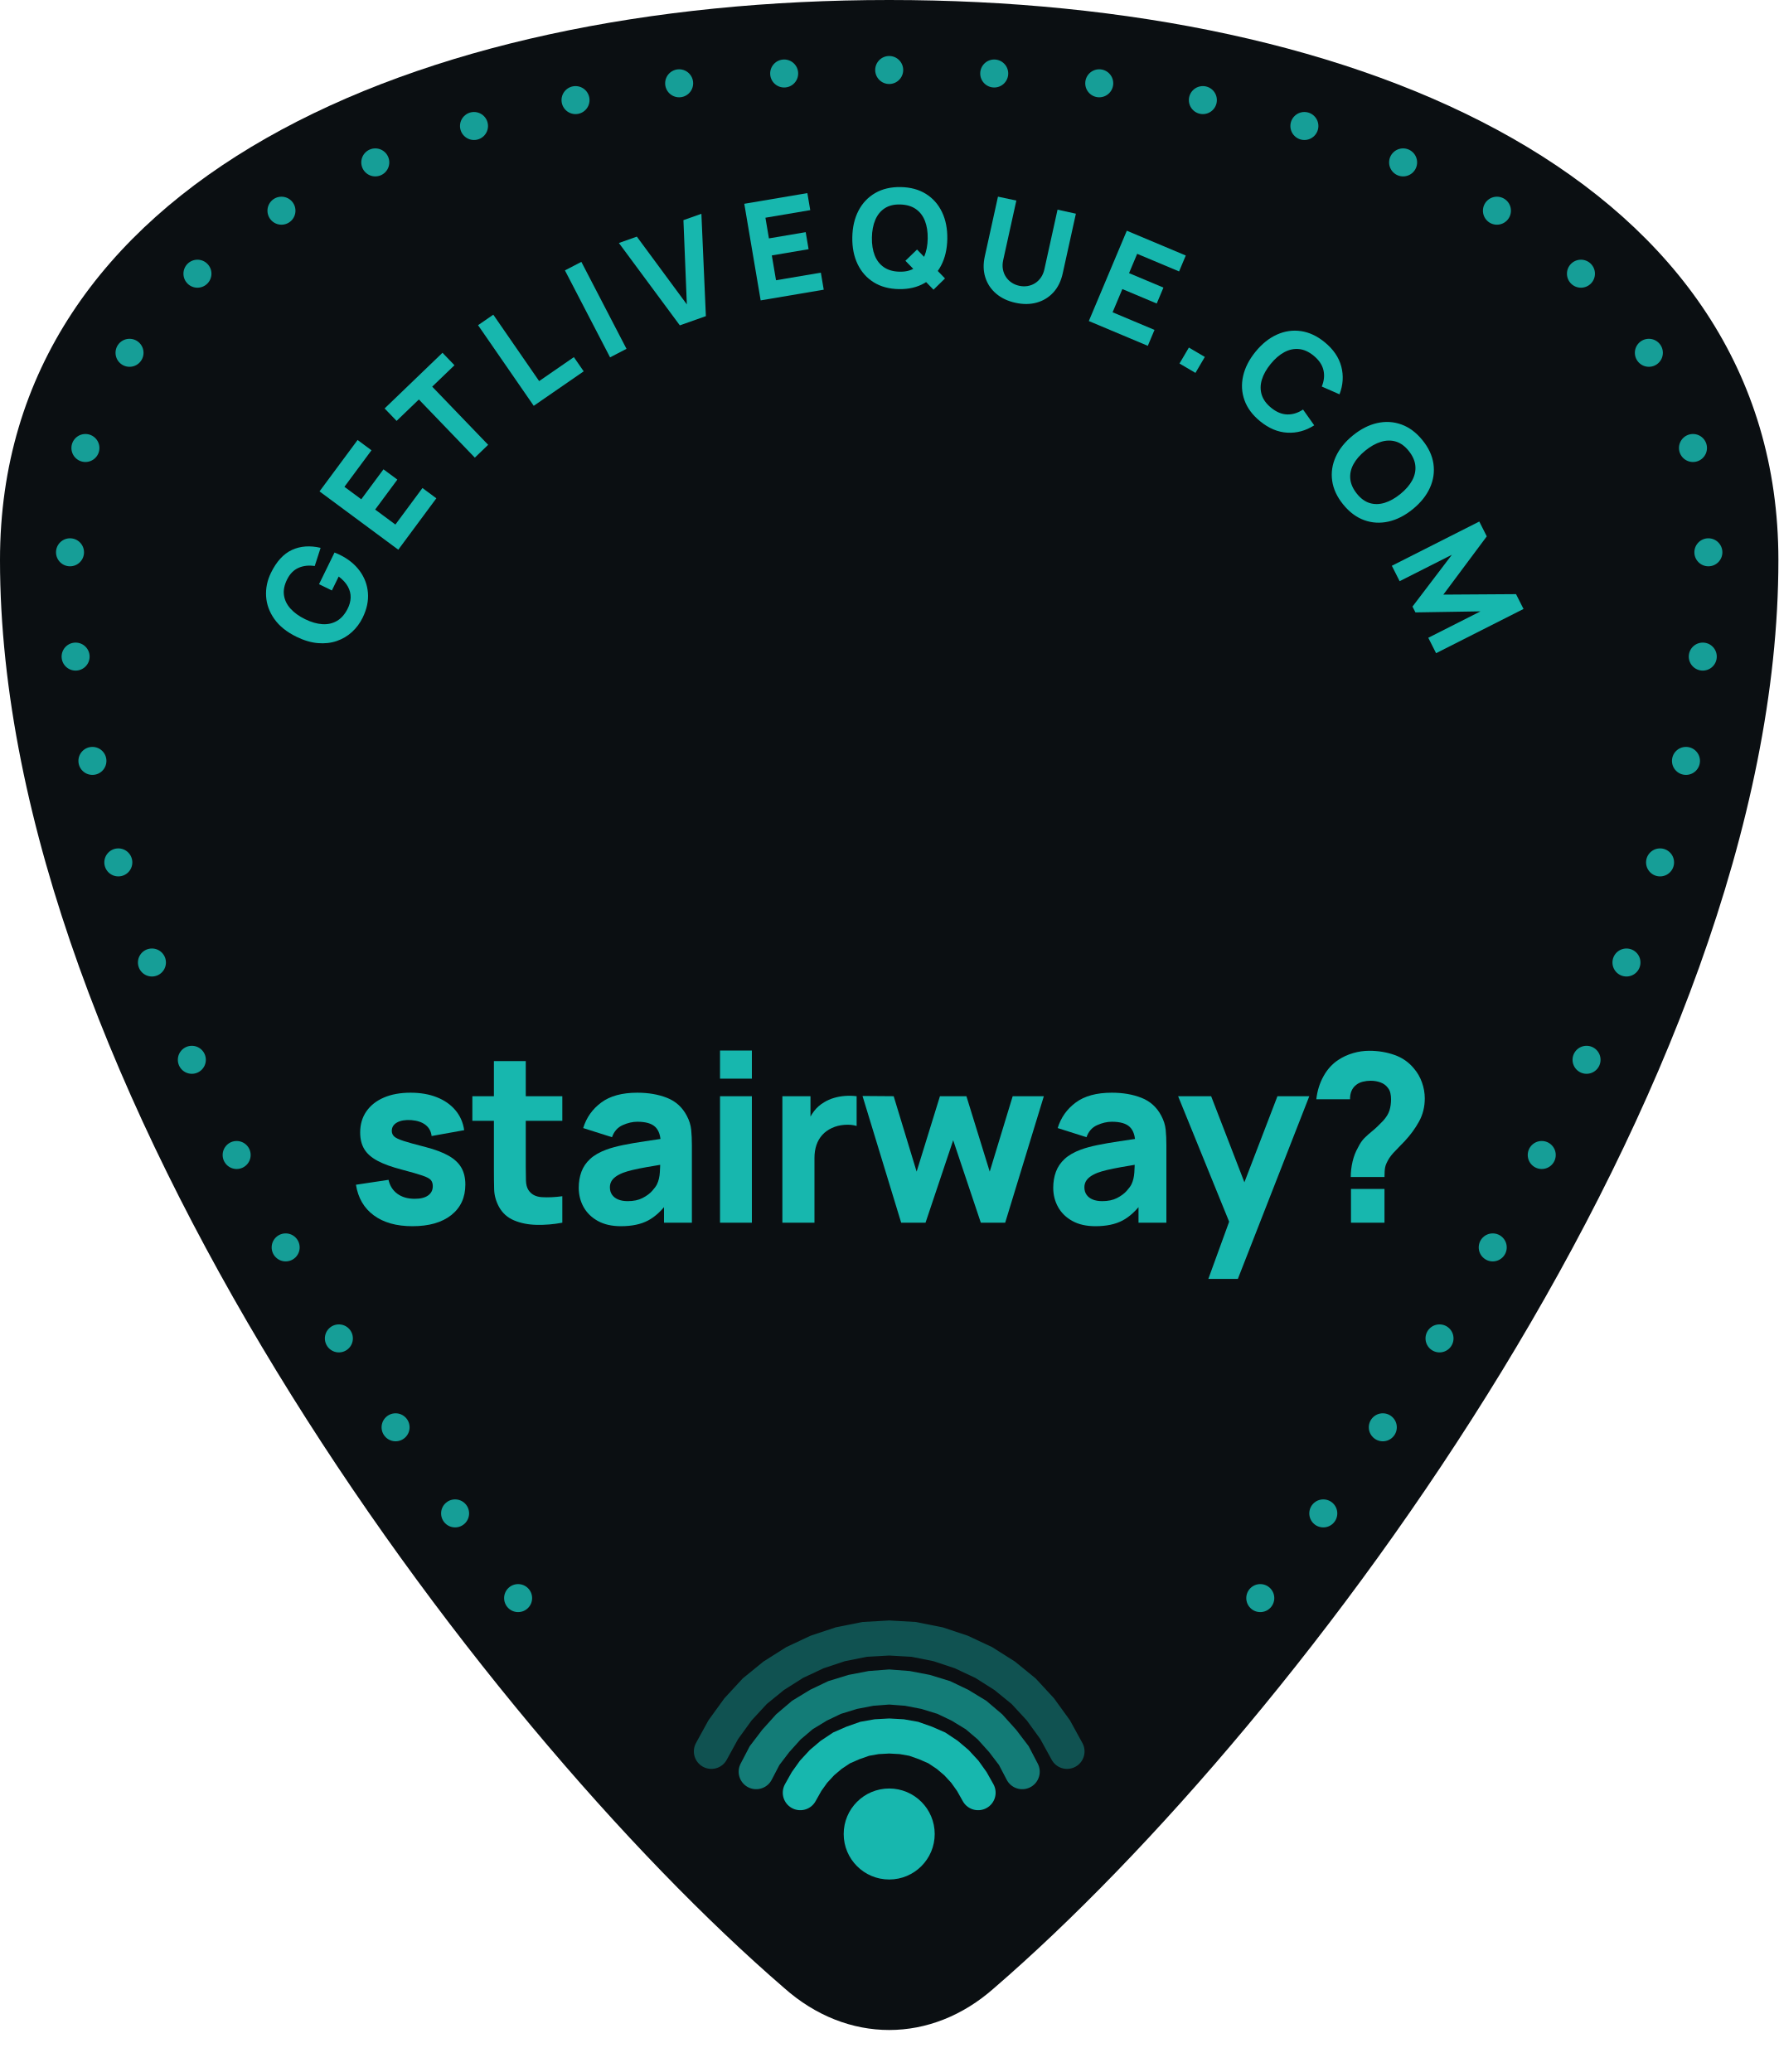
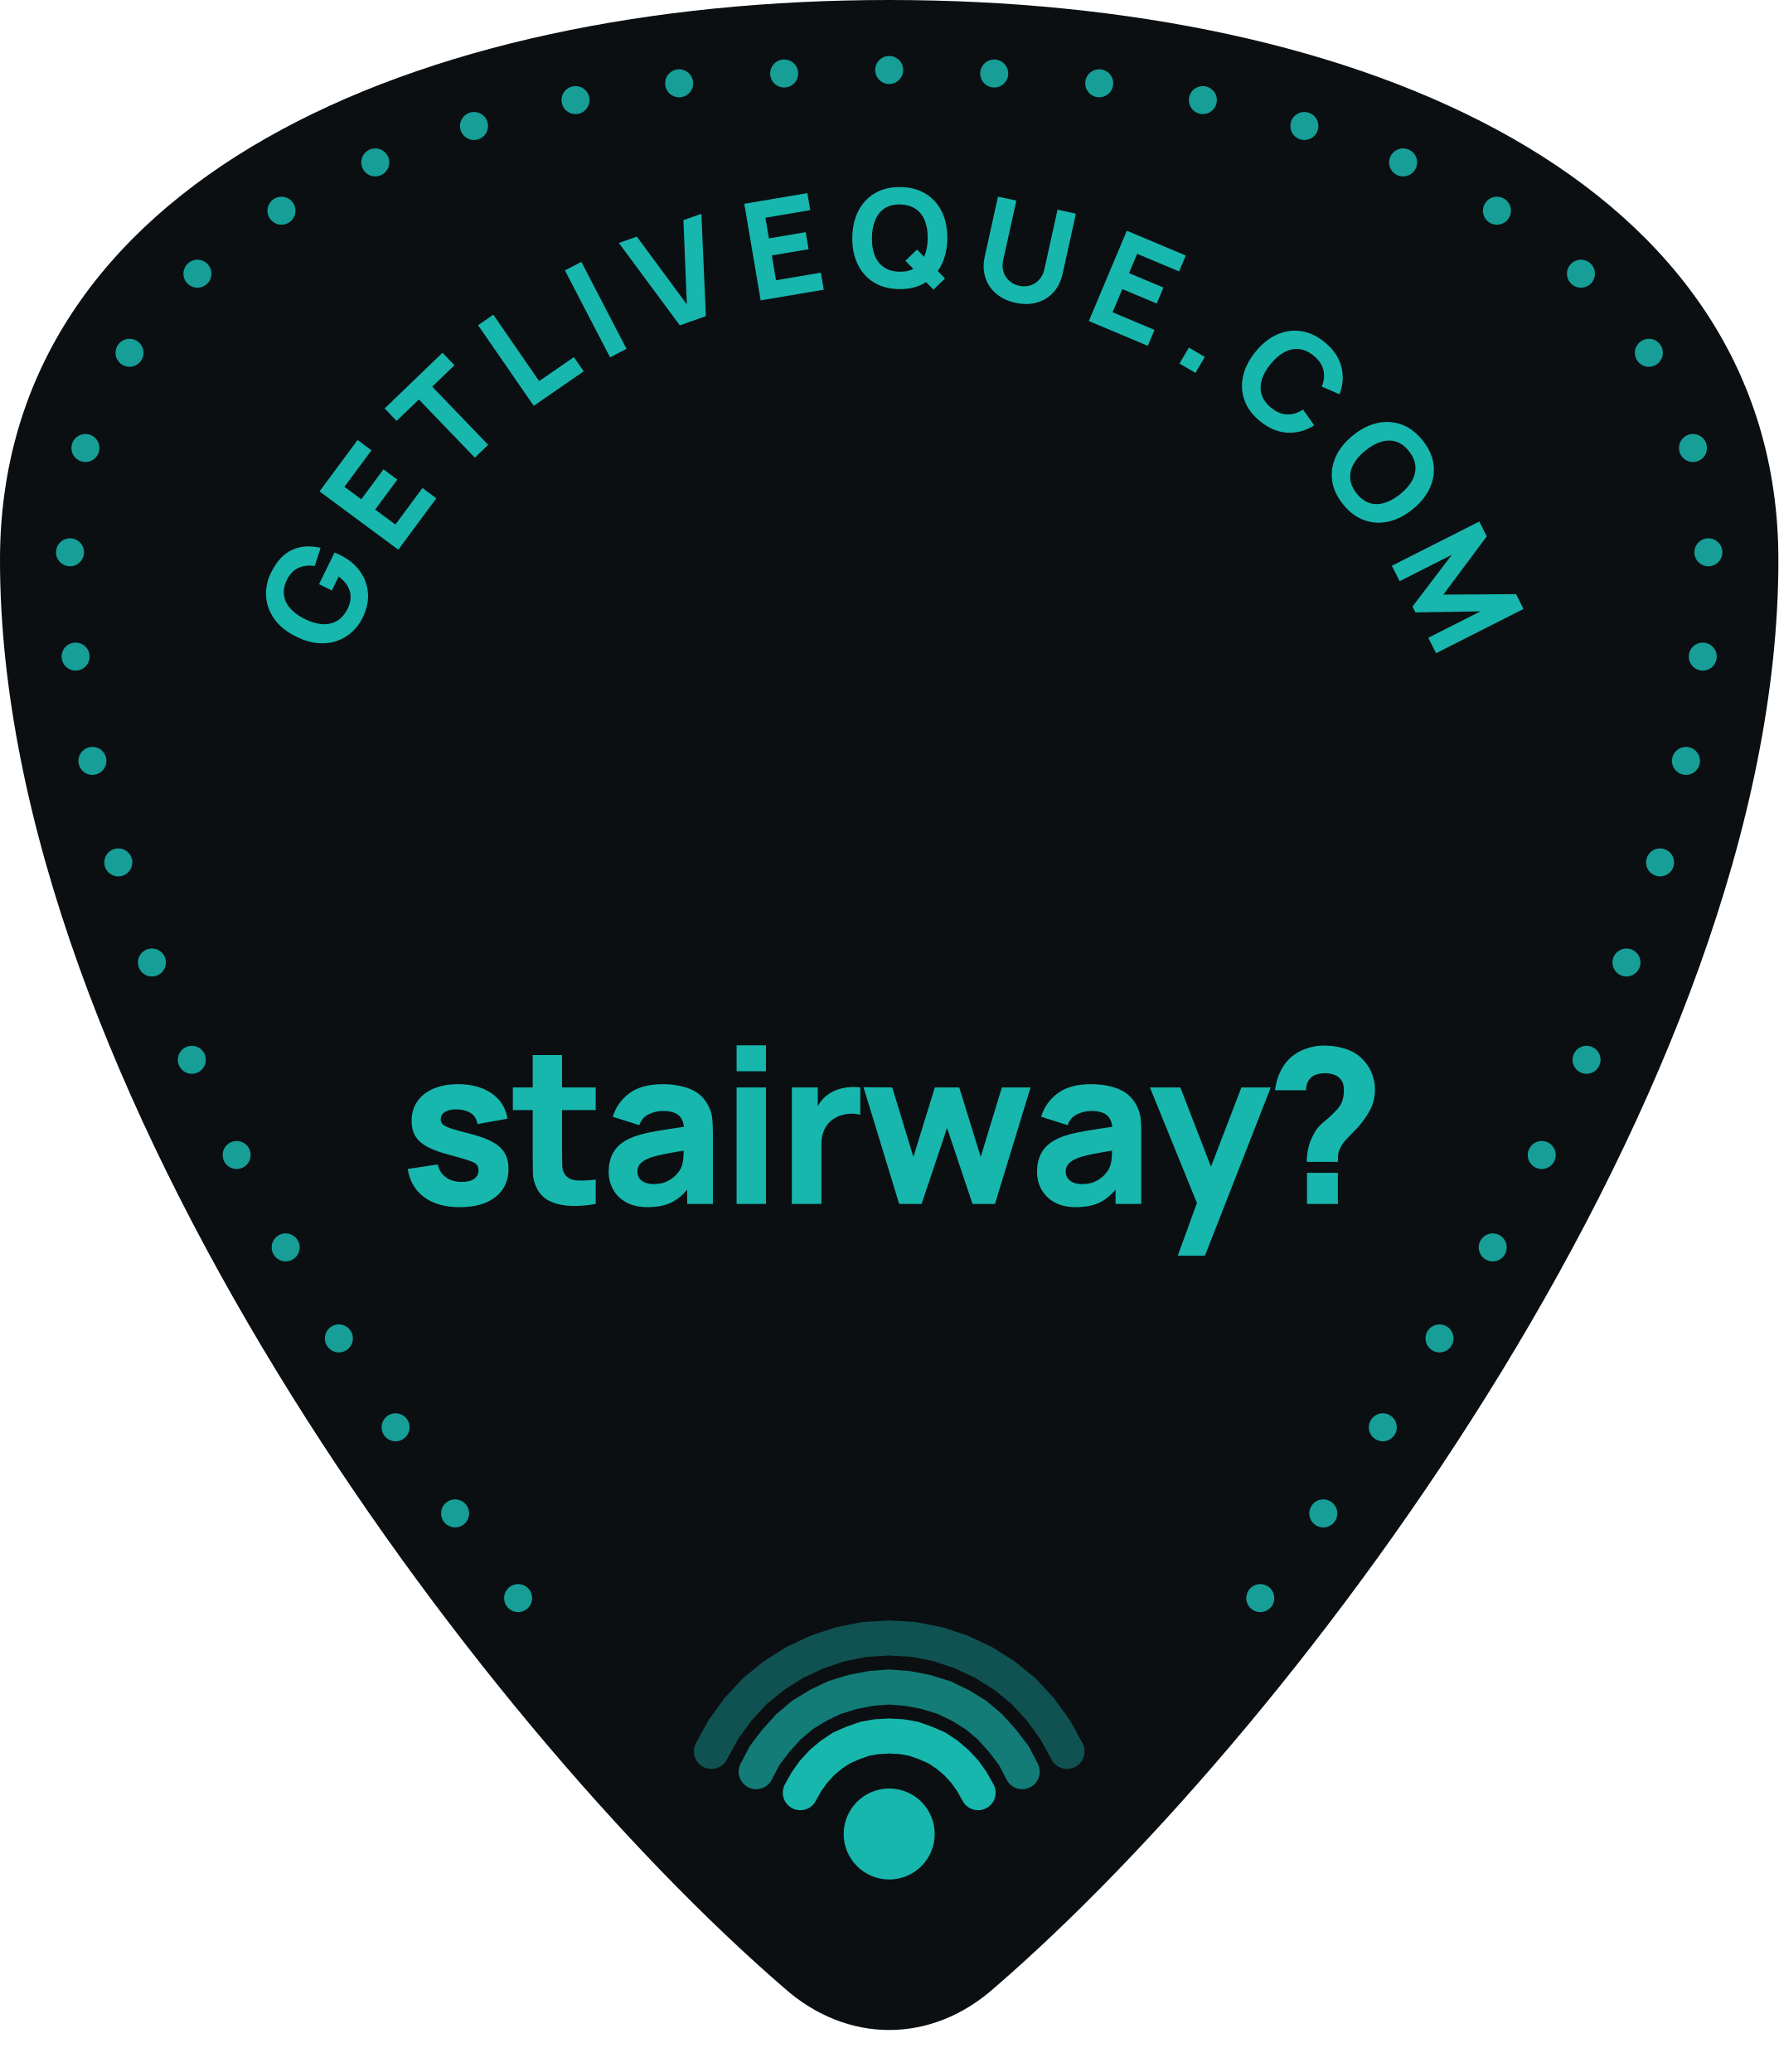
<svg xmlns="http://www.w3.org/2000/svg" viewBox="0 0 25.4 29.6" width="25.4mm" height="29.6mm">
  <defs>
    <clipPath id="pk">
      <path d="M 12.7 0.0 C 19.5 0.0 25.4 2.6 25.4 8.0 C 25.4 15.5 18.6 24.6 14.2 28.4 C 13.3 29.2 12.1 29.2 11.2 28.4 C 6.8 24.6 0.0 15.5 0.0 8.0 C 0.0 2.6 5.9 0.0 12.7 0.0 Z" />
    </clipPath>
  </defs>
  <path d="M 12.7 0.0 C 19.5 0.0 25.4 2.6 25.4 8.0 C 25.4 15.5 18.6 24.6 14.2 28.4 C 13.3 29.2 12.1 29.2 11.2 28.4 C 6.8 24.6 0.0 15.5 0.0 8.0 C 0.0 2.6 5.9 0.0 12.7 0.0 Z" fill="#0B0F12" />
  <g clip-path="url(#pk)">
    <circle cx="12.70" cy="1.00" r="0.2" fill="#17B7AE" opacity="0.85" />
    <circle cx="14.20" cy="1.05" r="0.2" fill="#17B7AE" opacity="0.85" />
    <circle cx="15.70" cy="1.19" r="0.2" fill="#17B7AE" opacity="0.85" />
    <circle cx="17.18" cy="1.43" r="0.2" fill="#17B7AE" opacity="0.85" />
    <circle cx="18.63" cy="1.80" r="0.2" fill="#17B7AE" opacity="0.85" />
    <circle cx="20.04" cy="2.32" r="0.2" fill="#17B7AE" opacity="0.85" />
    <circle cx="21.38" cy="3.01" r="0.2" fill="#17B7AE" opacity="0.85" />
    <circle cx="22.58" cy="3.91" r="0.2" fill="#17B7AE" opacity="0.85" />
    <circle cx="23.55" cy="5.04" r="0.2" fill="#17B7AE" opacity="0.85" />
    <circle cx="24.18" cy="6.40" r="0.2" fill="#17B7AE" opacity="0.85" />
    <circle cx="24.40" cy="7.89" r="0.2" fill="#17B7AE" opacity="0.85" />
    <circle cx="24.32" cy="9.38" r="0.2" fill="#17B7AE" opacity="0.85" />
    <circle cx="24.08" cy="10.87" r="0.2" fill="#17B7AE" opacity="0.85" />
    <circle cx="23.71" cy="12.32" r="0.2" fill="#17B7AE" opacity="0.85" />
    <circle cx="23.23" cy="13.75" r="0.2" fill="#17B7AE" opacity="0.85" />
    <circle cx="22.66" cy="15.14" r="0.2" fill="#17B7AE" opacity="0.85" />
    <circle cx="22.02" cy="16.50" r="0.2" fill="#17B7AE" opacity="0.85" />
    <circle cx="21.32" cy="17.82" r="0.2" fill="#17B7AE" opacity="0.85" />
    <circle cx="20.56" cy="19.12" r="0.2" fill="#17B7AE" opacity="0.85" />
    <circle cx="19.75" cy="20.39" r="0.2" fill="#17B7AE" opacity="0.85" />
    <circle cx="18.90" cy="21.62" r="0.2" fill="#17B7AE" opacity="0.85" />
    <circle cx="18.00" cy="22.83" r="0.2" fill="#17B7AE" opacity="0.85" />
    <circle cx="7.40" cy="22.83" r="0.2" fill="#17B7AE" opacity="0.85" />
    <circle cx="6.50" cy="21.62" r="0.2" fill="#17B7AE" opacity="0.85" />
    <circle cx="5.65" cy="20.39" r="0.2" fill="#17B7AE" opacity="0.85" />
    <circle cx="4.84" cy="19.12" r="0.2" fill="#17B7AE" opacity="0.85" />
    <circle cx="4.08" cy="17.82" r="0.2" fill="#17B7AE" opacity="0.85" />
    <circle cx="3.38" cy="16.50" r="0.2" fill="#17B7AE" opacity="0.85" />
    <circle cx="2.74" cy="15.14" r="0.2" fill="#17B7AE" opacity="0.85" />
    <circle cx="2.17" cy="13.75" r="0.2" fill="#17B7AE" opacity="0.85" />
    <circle cx="1.69" cy="12.32" r="0.2" fill="#17B7AE" opacity="0.85" />
    <circle cx="1.32" cy="10.87" r="0.2" fill="#17B7AE" opacity="0.85" />
    <circle cx="1.08" cy="9.38" r="0.2" fill="#17B7AE" opacity="0.85" />
    <circle cx="1.00" cy="7.89" r="0.2" fill="#17B7AE" opacity="0.85" />
    <circle cx="1.22" cy="6.40" r="0.2" fill="#17B7AE" opacity="0.85" />
    <circle cx="1.85" cy="5.04" r="0.2" fill="#17B7AE" opacity="0.85" />
    <circle cx="2.82" cy="3.91" r="0.2" fill="#17B7AE" opacity="0.85" />
    <circle cx="4.02" cy="3.01" r="0.2" fill="#17B7AE" opacity="0.85" />
    <circle cx="5.36" cy="2.32" r="0.2" fill="#17B7AE" opacity="0.85" />
    <circle cx="6.77" cy="1.80" r="0.2" fill="#17B7AE" opacity="0.85" />
    <circle cx="8.22" cy="1.43" r="0.2" fill="#17B7AE" opacity="0.85" />
    <circle cx="9.70" cy="1.19" r="0.2" fill="#17B7AE" opacity="0.85" />
    <circle cx="11.20" cy="1.05" r="0.2" fill="#17B7AE" opacity="0.85" />
    <path d="M11.43 25.61 L11.52 25.45 L11.62 25.31 L11.74 25.18 L11.87 25.07 L12.02 24.97 L12.18 24.90 L12.35 24.84 L12.52 24.81 L12.70 24.80 L12.88 24.81 L13.05 24.84 L13.22 24.90 L13.38 24.97 L13.53 25.07 L13.66 25.18 L13.78 25.31 L13.88 25.45 L13.97 25.61" fill="none" stroke="#17B7AE" stroke-width="0.5" stroke-linecap="round" opacity="1.0" />
    <path d="M10.80 25.31 L10.92 25.08 L11.08 24.87 L11.26 24.67 L11.46 24.50 L11.69 24.36 L11.92 24.25 L12.18 24.17 L12.44 24.12 L12.70 24.10 L12.96 24.12 L13.22 24.17 L13.48 24.25 L13.71 24.36 L13.94 24.50 L14.14 24.67 L14.32 24.87 L14.48 25.08 L14.60 25.31" fill="none" stroke="#17B7AE" stroke-width="0.5" stroke-linecap="round" opacity="0.65" />
    <path d="M10.16 25.02 L10.33 24.71 L10.54 24.42 L10.78 24.16 L11.05 23.94 L11.35 23.75 L11.67 23.60 L12.00 23.49 L12.35 23.42 L12.70 23.40 L13.05 23.42 L13.40 23.49 L13.73 23.60 L14.05 23.75 L14.35 23.94 L14.62 24.16 L14.86 24.42 L15.07 24.71 L15.24 25.02" fill="none" stroke="#17B7AE" stroke-width="0.5" stroke-linecap="round" opacity="0.4" />
    <circle cx="12.7" cy="26.2" r="0.65" fill="#17B7AE" />
    <g transform="translate(5.154 8.810) rotate(-63.94)" opacity="1.0">
      <path transform="translate(-0.720 0) scale(0.000972 -0.000972)" d="M740 -30Q604 -30 481.0 18.5Q358 67 263.5 162.0Q169 257 114.5 397.0Q60 537 60 720Q60 959 151.5 1126.5Q243 1294 397.5 1382.0Q552 1470 740 1470Q1018 1470 1177.0 1341.0Q1336 1212 1390 976L1112 936Q1073 1062 984.5 1137.5Q896 1213 758 1214Q621 1216 530.0 1155.0Q439 1094 393.5 982.0Q348 870 348 720Q348 570 393.5 460.0Q439 350 530.0 289.0Q621 228 758 226Q851 224 926.5 258.0Q1002 292 1054.0 365.0Q1106 438 1128 552H900V762H1418Q1420 749 1421.0 716.0Q1422 683 1422 678Q1422 471 1338.0 311.0Q1254 151 1101.0 60.5Q948 -30 740 -30Z" fill="#17B7AE" />
    </g>
    <g transform="translate(5.949 7.501) rotate(-53.48)" opacity="1.0">
      <path transform="translate(-0.574 0) scale(0.000972 -0.000972)" d="M140 0V1440H1080V1186H412V878H960V624H412V254H1080V0Z" fill="#17B7AE" />
    </g>
    <g transform="translate(6.877 6.446) rotate(-43.89)" opacity="1.0">
      <path transform="translate(-0.593 0) scale(0.000972 -0.000972)" d="M474 0V1186H20V1440H1200V1186H746V0Z" fill="#17B7AE" />
    </g>
    <g transform="translate(7.928 5.587) rotate(-34.62)" opacity="1.0">
      <path transform="translate(-0.526 0) scale(0.000972 -0.000972)" d="M160 0V1440H432V254H1052V0Z" fill="#17B7AE" />
    </g>
    <g transform="translate(8.831 5.044) rotate(-27.43)" opacity="1.0">
      <path transform="translate(-0.288 0) scale(0.000972 -0.000972)" d="M160 0V1440H432V0Z" fill="#17B7AE" />
    </g>
    <g transform="translate(9.896 4.582) rotate(-19.50)" opacity="1.0">
      <path transform="translate(-0.635 0) scale(0.000972 -0.000972)" d="M450 0 10 1440H290L650 256L1016 1440H1296L856 0Z" fill="#17B7AE" />
    </g>
    <g transform="translate(11.296 4.218) rotate(-9.62)" opacity="1.0">
      <path transform="translate(-0.574 0) scale(0.000972 -0.000972)" d="M140 0V1440H1080V1186H412V878H960V624H412V254H1080V0Z" fill="#17B7AE" />
    </g>
    <g transform="translate(12.840 4.101) rotate(0.96)" opacity="1.0">
      <path transform="translate(-0.737 0) scale(0.000972 -0.000972)" d="M1266 -30 846 388 1014 556 1432 138ZM758 -30Q542 -30 385.5 64.0Q229 158 144.5 327.0Q60 496 60 720Q60 944 144.5 1113.0Q229 1282 385.5 1376.0Q542 1470 758 1470Q974 1470 1130.5 1376.0Q1287 1282 1371.5 1113.0Q1456 944 1456 720Q1456 496 1371.5 327.0Q1287 158 1130.5 64.0Q974 -30 758 -30ZM758 226Q895 224 986.0 285.0Q1077 346 1122.5 458.0Q1168 570 1168 720Q1168 870 1122.5 980.0Q1077 1090 986.0 1151.0Q895 1212 758 1214Q621 1216 530.0 1155.0Q439 1094 393.5 982.0Q348 870 348 720Q348 570 393.5 460.0Q439 350 530.0 289.0Q621 228 758 226Z" fill="#17B7AE" />
    </g>
    <g transform="translate(14.509 4.297) rotate(12.44)" opacity="1.0">
      <path transform="translate(-0.706 0) scale(0.000972 -0.000972)" d="M726 -30Q552 -30 420.0 40.5Q288 111 214.0 239.0Q140 367 140 540V1438L416 1440V542Q416 471 440.0 413.0Q464 355 506.5 313.0Q549 271 605.5 248.5Q662 226 726 226Q792 226 848.5 249.0Q905 272 947.0 314.0Q989 356 1012.5 414.0Q1036 472 1036 542V1440H1312V540Q1312 367 1238.0 239.0Q1164 111 1032.0 40.5Q900 -30 726 -30Z" fill="#17B7AE" />
    </g>
    <g transform="translate(15.955 4.756) rotate(22.80)" opacity="1.0">
      <path transform="translate(-0.574 0) scale(0.000972 -0.000972)" d="M140 0V1440H1080V1186H412V878H960V624H412V254H1080V0Z" fill="#17B7AE" />
    </g>
    <g transform="translate(16.960 5.260) rotate(30.47)" opacity="1.0">
      <path transform="translate(-0.311 0) scale(0.000972 -0.000972)" d="M184 0V272H456V0Z" fill="#17B7AE" />
    </g>
    <g transform="translate(18.007 5.988) rotate(39.18)" opacity="1.0">
      <path transform="translate(-0.725 0) scale(0.000972 -0.000972)" d="M758 -30Q542 -30 385.5 64.0Q229 158 144.5 327.0Q60 496 60 720Q60 944 144.5 1113.0Q229 1282 385.5 1376.0Q542 1470 758 1470Q1006 1470 1174.5 1347.0Q1343 1224 1412 1014L1138 938Q1098 1069 1003.0 1141.5Q908 1214 758 1214Q621 1214 529.5 1153.0Q438 1092 392.0 981.0Q346 870 346 720Q346 570 392.0 459.0Q438 348 529.5 287.0Q621 226 758 226Q908 226 1003.0 299.0Q1098 372 1138 502L1412 426Q1343 216 1174.5 93.0Q1006 -30 758 -30Z" fill="#17B7AE" />
    </g>
    <g transform="translate(19.208 7.190) rotate(50.79)" opacity="1.0">
      <path transform="translate(-0.737 0) scale(0.000972 -0.000972)" d="M758 -30Q542 -30 385.5 64.0Q229 158 144.5 327.0Q60 496 60 720Q60 944 144.5 1113.0Q229 1282 385.5 1376.0Q542 1470 758 1470Q974 1470 1130.5 1376.0Q1287 1282 1371.5 1113.0Q1456 944 1456 720Q1456 496 1371.5 327.0Q1287 158 1130.5 64.0Q974 -30 758 -30ZM758 226Q895 224 986.0 285.0Q1077 346 1122.5 458.0Q1168 570 1168 720Q1168 870 1122.5 980.0Q1077 1090 986.0 1151.0Q895 1212 758 1214Q621 1216 530.0 1155.0Q439 1094 393.5 982.0Q348 870 348 720Q348 570 393.5 460.0Q439 350 530.0 289.0Q621 228 758 226Z" fill="#17B7AE" />
    </g>
    <g transform="translate(20.195 8.707) rotate(63.16)" opacity="1.0">
      <path transform="translate(-0.836 0) scale(0.000972 -0.000972)" d="M140 0V1440H384L860 484L1336 1440H1580V0H1326V860L908 0H812L394 860V0Z" fill="#17B7AE" />
    </g>
-     <path transform="translate(4.950 17.467) scale(0.001673 -0.001673)" d="M562 -30Q358 -30 232.5 62.5Q107 155 80 324L358 366Q375 290 433.5 247.0Q492 204 582 204Q656 204 696.0 232.5Q736 261 736 312Q736 344 720.0 363.5Q704 383 648.5 402.0Q593 421 476 452Q344 486 265.0 528.0Q186 570 151.0 628.5Q116 687 116 770Q116 874 169.0 950.5Q222 1027 318.5 1068.5Q415 1110 546 1110Q673 1110 771.0 1071.0Q869 1032 929.5 960.0Q990 888 1004 790L726 740Q719 800 674.0 835.0Q629 870 552 876Q477 881 431.5 856.0Q386 831 386 784Q386 756 405.5 737.0Q425 718 486.5 698.0Q548 678 674 646Q797 614 871.5 571.5Q946 529 980.0 469.5Q1014 410 1014 326Q1014 160 894.0 65.0Q774 -30 562 -30Z" fill="#17B7AE" />
-     <path transform="translate(6.713 17.467) scale(0.001673 -0.001673)" d="M788 0Q676 -21 568.5 -18.5Q461 -16 376.5 19.5Q292 55 248 134Q208 208 206.0 284.5Q204 361 204 458V1380H476V474Q476 411 477.5 360.5Q479 310 498 280Q534 223 613.0 218.0Q692 213 788 226ZM20 870V1080H788V870Z" fill="#17B7AE" />
-     <path transform="translate(8.132 17.467) scale(0.001673 -0.001673)" d="M440 -30Q324 -30 243.5 14.5Q163 59 121.5 133.5Q80 208 80 298Q80 373 103.0 435.0Q126 497 177.5 544.5Q229 592 316 624Q376 646 459.0 663.0Q542 680 647.0 695.5Q752 711 878 730L780 676Q780 772 734.0 817.0Q688 862 580 862Q520 862 455.0 833.0Q390 804 364 730L118 808Q159 942 272.0 1026.0Q385 1110 580 1110Q723 1110 834.0 1066.0Q945 1022 1002 914Q1034 854 1040.0 794.0Q1046 734 1046 660V0H808V222L842 176Q763 67 671.5 18.5Q580 -30 440 -30ZM498 184Q573 184 624.5 210.5Q676 237 706.5 271.0Q737 305 748 328Q769 372 772.5 430.5Q776 489 776 528L856 508Q735 488 660.0 474.5Q585 461 539.0 450.0Q493 439 458 426Q418 410 393.5 391.5Q369 373 357.5 351.0Q346 329 346 302Q346 265 364.5 238.5Q383 212 417.0 198.0Q451 184 498 184Z" fill="#17B7AE" />
-     <path transform="translate(10.016 17.467) scale(0.001673 -0.001673)" d="M160 1230V1470H432V1230ZM160 0V1080H432V0Z" fill="#17B7AE" />
-     <path transform="translate(10.940 17.467) scale(0.001673 -0.001673)" d="M140 0V1080H380V816L354 850Q375 906 410.0 952.0Q445 998 496 1028Q535 1052 581.0 1065.5Q627 1079 676.0 1082.5Q725 1086 774 1080V826Q729 840 669.5 835.5Q610 831 562 808Q514 786 481.0 749.5Q448 713 431.0 663.5Q414 614 414 552V0Z" fill="#17B7AE" />
-     <path transform="translate(12.252 17.467) scale(0.001673 -0.001673)" d="M370 0 40 1082 306 1080 502 436 701 1080H927L1126 436L1322 1080H1588L1258 0H1050L814 704L578 0Z" fill="#17B7AE" />
-     <path transform="translate(14.909 17.467) scale(0.001673 -0.001673)" d="M440 -30Q324 -30 243.5 14.5Q163 59 121.5 133.5Q80 208 80 298Q80 373 103.0 435.0Q126 497 177.5 544.5Q229 592 316 624Q376 646 459.0 663.0Q542 680 647.0 695.5Q752 711 878 730L780 676Q780 772 734.0 817.0Q688 862 580 862Q520 862 455.0 833.0Q390 804 364 730L118 808Q159 942 272.0 1026.0Q385 1110 580 1110Q723 1110 834.0 1066.0Q945 1022 1002 914Q1034 854 1040.0 794.0Q1046 734 1046 660V0H808V222L842 176Q763 67 671.5 18.5Q580 -30 440 -30ZM498 184Q573 184 624.5 210.5Q676 237 706.5 271.0Q737 305 748 328Q769 372 772.5 430.5Q776 489 776 528L856 508Q735 488 660.0 474.5Q585 461 539.0 450.0Q493 439 458 426Q418 410 393.5 391.5Q369 373 357.5 351.0Q346 329 346 302Q346 265 364.5 238.5Q383 212 417.0 198.0Q451 184 498 184Z" fill="#17B7AE" />
-     <path transform="translate(16.793 17.467) scale(0.001673 -0.001673)" d="M278 -480 486 92 490 -76 20 1080H302L618 262H554L868 1080H1140L530 -480Z" fill="#17B7AE" />
-     <path transform="translate(18.633 17.467) scale(0.001673 -0.001673)" d="M394 390Q394 456 409.5 522.0Q425 588 456 642Q481 693 510.5 722.5Q540 752 578.5 783.0Q617 814 670 870Q711 915 724.5 958.5Q738 1002 738 1054Q738 1081 732.5 1106.0Q727 1131 712 1150Q688 1183 648.5 1197.5Q609 1212 564 1212Q530 1212 497.5 1204.0Q465 1196 442 1178Q414 1157 400.5 1125.0Q387 1093 388 1054H100Q112 1161 161.0 1250.0Q210 1339 288 1390Q345 1428 414.0 1448.0Q483 1468 552 1468Q666 1468 767.0 1432.5Q868 1397 934 1316Q978 1265 1002.0 1197.5Q1026 1130 1026 1062Q1026 953 977.0 864.0Q928 775 856 698Q825 665 800.5 640.5Q776 616 756.5 594.5Q737 573 722 550Q694 504 688.0 475.0Q682 446 682 390ZM396 0V288H682V0Z" fill="#17B7AE" />
+     <path transform="translate(5.700 17.199) scale(0.001541 -0.001541)" d="M562 -30Q358 -30 232.5 62.5Q107 155 80 324L358 366Q375 290 433.5 247.0Q492 204 582 204Q656 204 696.0 232.5Q736 261 736 312Q736 344 720.0 363.5Q704 383 648.5 402.0Q593 421 476 452Q344 486 265.0 528.0Q186 570 151.0 628.5Q116 687 116 770Q116 874 169.0 950.5Q222 1027 318.5 1068.5Q415 1110 546 1110Q673 1110 771.0 1071.0Q869 1032 929.5 960.0Q990 888 1004 790L726 740Q719 800 674.0 835.0Q629 870 552 876Q477 881 431.5 856.0Q386 831 386 784Q386 756 405.5 737.0Q425 718 486.5 698.0Q548 678 674 646Q797 614 871.5 571.5Q946 529 980.0 469.5Q1014 410 1014 326Q1014 160 894.0 65.0Q774 -30 562 -30Z" fill="#17B7AE" />
+     <path transform="translate(7.294 17.199) scale(0.001541 -0.001541)" d="M788 0Q676 -21 568.5 -18.5Q461 -16 376.5 19.5Q292 55 248 134Q208 208 206.0 284.5Q204 361 204 458V1380H476V474Q476 411 477.5 360.5Q479 310 498 280Q534 223 613.0 218.0Q692 213 788 226ZM20 870V1080H788V870Z" fill="#17B7AE" />
+     <path transform="translate(8.570 17.199) scale(0.001541 -0.001541)" d="M440 -30Q324 -30 243.5 14.5Q163 59 121.5 133.5Q80 208 80 298Q80 373 103.0 435.0Q126 497 177.5 544.5Q229 592 316 624Q376 646 459.0 663.0Q542 680 647.0 695.5Q752 711 878 730L780 676Q780 772 734.0 817.0Q688 862 580 862Q520 862 455.0 833.0Q390 804 364 730L118 808Q159 942 272.0 1026.0Q385 1110 580 1110Q723 1110 834.0 1066.0Q945 1022 1002 914Q1034 854 1040.0 794.0Q1046 734 1046 660V0H808V222L842 176Q763 67 671.5 18.5Q580 -30 440 -30ZM498 184Q573 184 624.5 210.5Q676 237 706.5 271.0Q737 305 748 328Q769 372 772.5 430.5Q776 489 776 528L856 508Q735 488 660.0 474.5Q585 461 539.0 450.0Q493 439 458 426Q418 410 393.5 391.5Q369 373 357.5 351.0Q346 329 346 302Q346 265 364.5 238.5Q383 212 417.0 198.0Q451 184 498 184Z" fill="#17B7AE" />
+     <path transform="translate(10.274 17.199) scale(0.001541 -0.001541)" d="M160 1230V1470H432V1230ZM160 0V1080H432V0Z" fill="#17B7AE" />
+     <path transform="translate(11.094 17.199) scale(0.001541 -0.001541)" d="M140 0V1080H380V816L354 850Q375 906 410.0 952.0Q445 998 496 1028Q535 1052 581.0 1065.5Q627 1079 676.0 1082.5Q725 1086 774 1080V826Q729 840 669.5 835.5Q610 831 562 808Q514 786 481.0 749.5Q448 713 431.0 663.5Q414 614 414 552V0Z" fill="#17B7AE" />
+     <path transform="translate(12.272 17.199) scale(0.001541 -0.001541)" d="M370 0 40 1082 306 1080 502 436 701 1080H927L1126 436L1322 1080H1588L1258 0H1050L814 704L578 0Z" fill="#17B7AE" />
+     <path transform="translate(14.688 17.199) scale(0.001541 -0.001541)" d="M440 -30Q324 -30 243.5 14.5Q163 59 121.5 133.5Q80 208 80 298Q80 373 103.0 435.0Q126 497 177.5 544.5Q229 592 316 624Q376 646 459.0 663.0Q542 680 647.0 695.5Q752 711 878 730L780 676Q780 772 734.0 817.0Q688 862 580 862Q520 862 455.0 833.0Q390 804 364 730L118 808Q159 942 272.0 1026.0Q385 1110 580 1110Q723 1110 834.0 1066.0Q945 1022 1002 914Q1034 854 1040.0 794.0Q1046 734 1046 660V0H808V222L842 176Q763 67 671.5 18.5Q580 -30 440 -30ZM498 184Q573 184 624.5 210.5Q676 237 706.5 271.0Q737 305 748 328Q769 372 772.5 430.5Q776 489 776 528L856 508Q735 488 660.0 474.5Q585 461 539.0 450.0Q493 439 458 426Q418 410 393.5 391.5Q369 373 357.5 351.0Q346 329 346 302Q346 265 364.5 238.5Q383 212 417.0 198.0Q451 184 498 184Z" fill="#17B7AE" />
+     <path transform="translate(16.393 17.199) scale(0.001541 -0.001541)" d="M278 -480 486 92 490 -76 20 1080H302L618 262H554L868 1080H1140L530 -480Z" fill="#17B7AE" />
+     <path transform="translate(18.057 17.199) scale(0.001541 -0.001541)" d="M394 390Q394 456 409.5 522.0Q425 588 456 642Q481 693 510.5 722.5Q540 752 578.5 783.0Q617 814 670 870Q711 915 724.5 958.5Q738 1002 738 1054Q738 1081 732.5 1106.0Q727 1131 712 1150Q688 1183 648.5 1197.5Q609 1212 564 1212Q530 1212 497.5 1204.0Q465 1196 442 1178Q414 1157 400.5 1125.0Q387 1093 388 1054H100Q112 1161 161.0 1250.0Q210 1339 288 1390Q345 1428 414.0 1448.0Q483 1468 552 1468Q666 1468 767.0 1432.5Q868 1397 934 1316Q978 1265 1002.0 1197.5Q1026 1130 1026 1062Q1026 953 977.0 864.0Q928 775 856 698Q825 665 800.5 640.5Q776 616 756.5 594.5Q737 573 722 550Q694 504 688.0 475.0Q682 446 682 390ZM396 0V288H682V0Z" fill="#17B7AE" />
  </g>
</svg>
